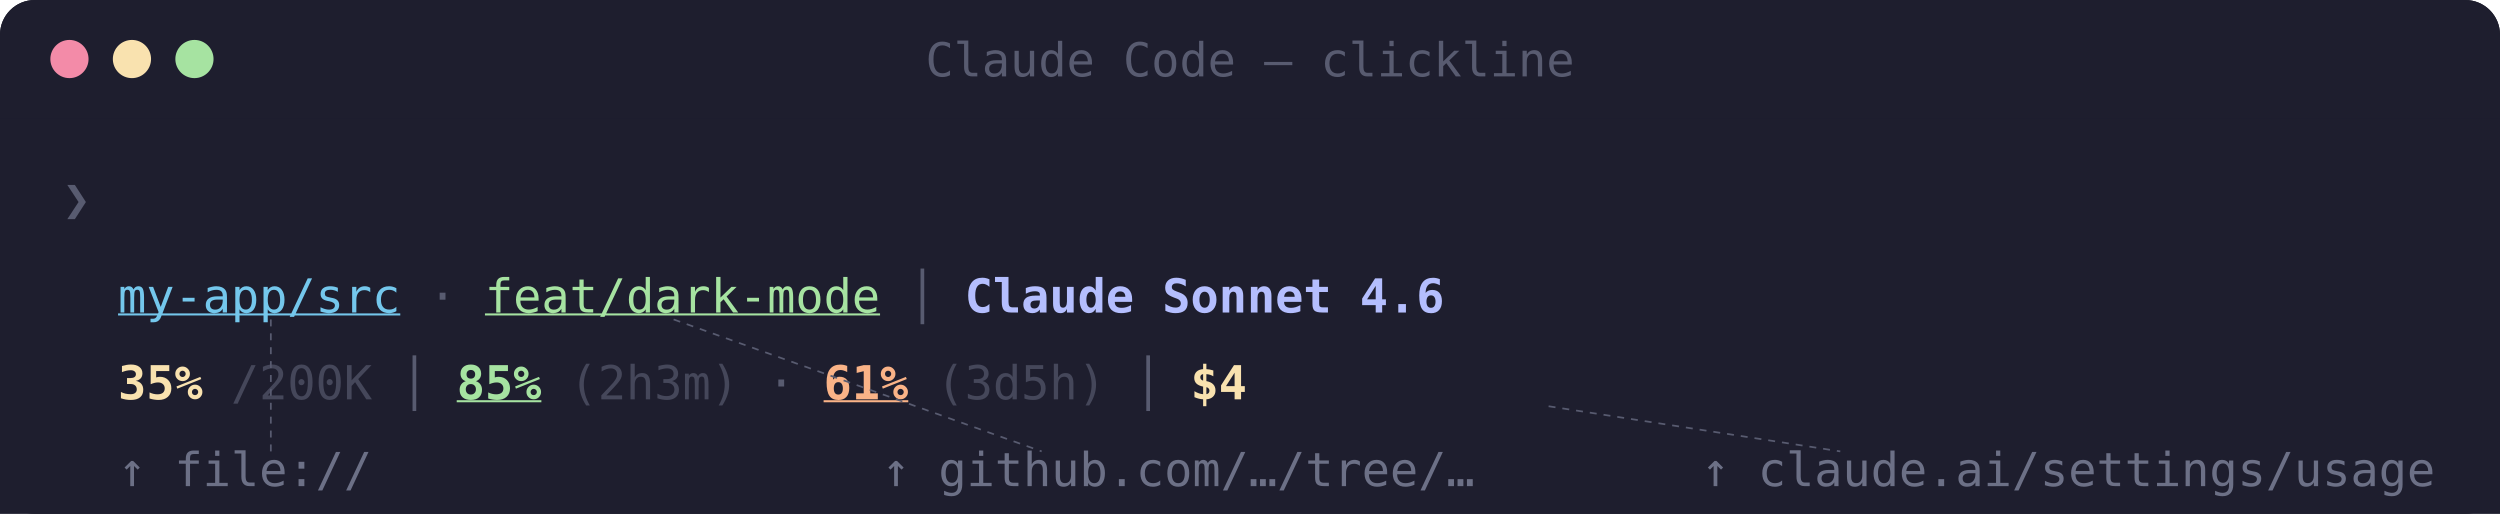
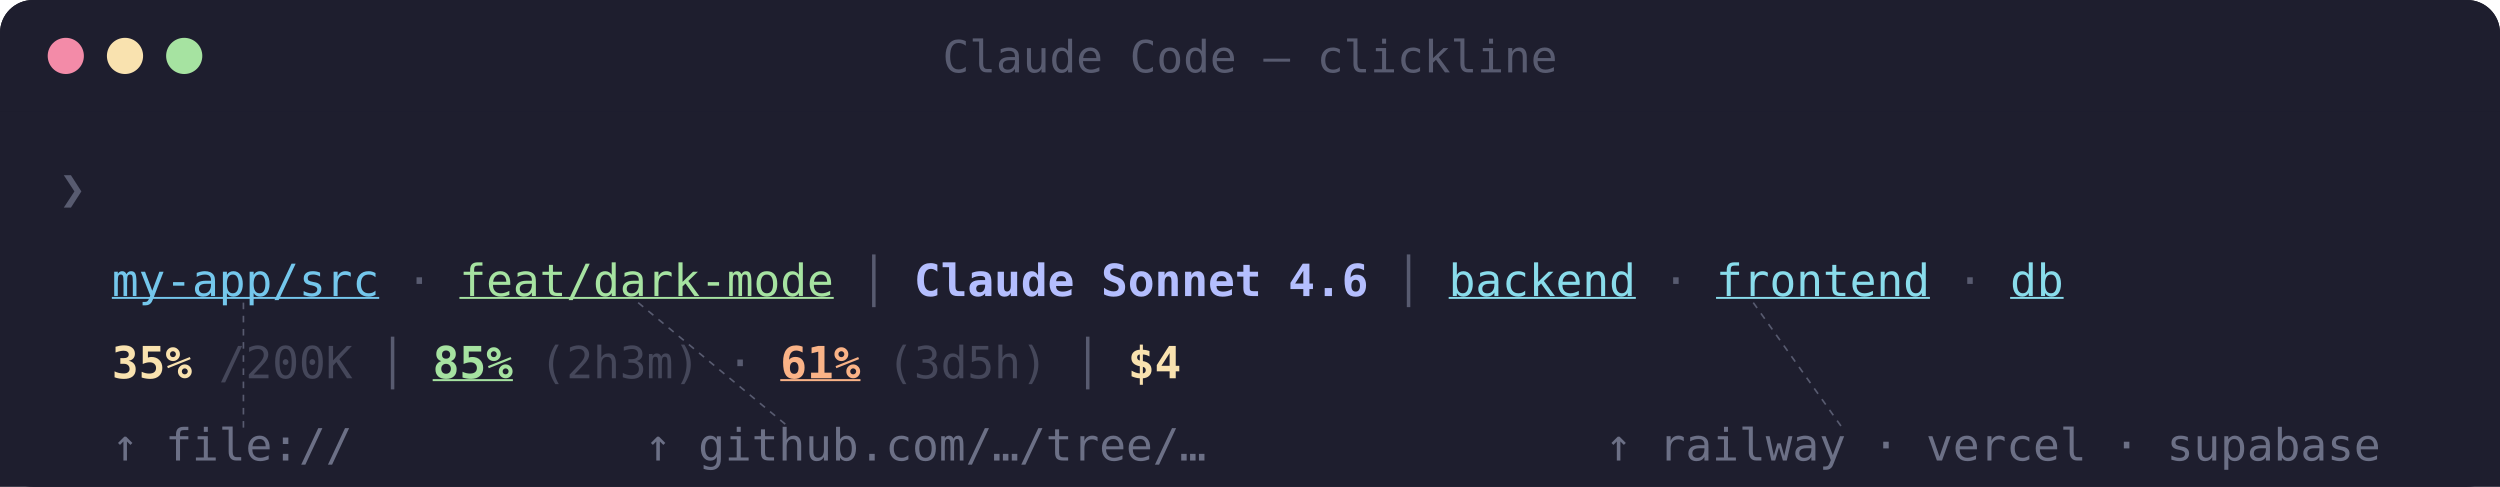
- <svg xmlns="http://www.w3.org/2000/svg" viewBox="0 0 720 148" width="720" height="148">
+ <svg xmlns="http://www.w3.org/2000/svg" viewBox="0 0 760 148" width="760" height="148">
  <defs>
    <style>
      text { font-family: 'JetBrains Mono', 'Menlo', 'Consolas', monospace; font-size: 13.5px; }
      .bold { font-weight: bold; }
      .italic { font-style: italic; }
      .link { text-decoration: underline; text-underline-offset: 3px; }
    </style>
  </defs>
-   <rect width="720" height="148" fill="#181825" rx="10" />
-   <rect width="720" height="34" fill="#1e1e2e" rx="10" />
-   <rect y="20" width="720" height="14" fill="#1e1e2e" />
+   <rect width="760" height="148" fill="#181825" rx="10" />
+   <rect width="760" height="34" fill="#1e1e2e" rx="10" />
+   <rect y="20" width="760" height="14" fill="#1e1e2e" />
  <circle cx="20" cy="17" r="5.5" fill="#f38ba8" />
  <circle cx="38" cy="17" r="5.5" fill="#f9e2af" />
  <circle cx="56" cy="17" r="5.5" fill="#a6e3a1" />
-   <text x="360" y="22" text-anchor="middle" fill="#585b70" font-size="12">Claude Code — clickline</text>
-   <rect y="34" width="720" height="114" fill="#1e1e2e" />
+   <text x="380" y="22" text-anchor="middle" fill="#585b70" font-size="12">Claude Code — clickline</text>
+   <rect y="34" width="760" height="114" fill="#1e1e2e" />
  <text x="18" y="62" fill="#585b70">❯</text>
  <text x="34" y="90">
    <tspan class="link" fill="#74c7ec">my-app/src</tspan>
    <tspan fill="#585b70"> · </tspan>
    <tspan class="link" fill="#a6e3a1">feat/dark-mode</tspan>
    <tspan fill="#585b70"> │ </tspan>
    <tspan class="bold" fill="#b4befe">Claude Sonnet 4.6</tspan>
+     <tspan fill="#585b70"> │ </tspan>
+     <tspan class="link" fill="#89dceb">backend</tspan>
+     <tspan fill="#585b70"> · </tspan>
+     <tspan class="link" fill="#89dceb">frontend</tspan>
+     <tspan fill="#585b70"> · </tspan>
+     <tspan class="link" fill="#89dceb">db</tspan>
  </text>
  <text x="34" y="115">
    <tspan class="bold" fill="#f9e2af">35%</tspan>
    <tspan fill="#45475a">/200K</tspan>
    <tspan fill="#585b70"> │ </tspan>
    <tspan class="bold link" fill="#a6e3a1">85%</tspan>
    <tspan fill="#45475a"> (2h3m)</tspan>
    <tspan fill="#585b70"> · </tspan>
    <tspan class="bold link" fill="#fab387">61%</tspan>
    <tspan fill="#45475a"> (3d5h)</tspan>
    <tspan fill="#585b70"> │ </tspan>
    <tspan class="bold" fill="#f9e2af">$4</tspan>
  </text>
-   <line x1="78" y1="92" x2="78" y2="130" stroke="#585b70" stroke-width="0.5" stroke-dasharray="2,2" />
+   <line x1="74" y1="92" x2="74" y2="130" stroke="#585b70" stroke-width="0.5" stroke-dasharray="2,2" />
  <text x="34" y="140" fill="#6c7086" font-size="10">↑ file://</text>
-   <line x1="194" y1="92" x2="300" y2="130" stroke="#585b70" stroke-width="0.5" stroke-dasharray="2,2" />
-   <text x="254" y="140" fill="#6c7086" font-size="10">↑ github.com/…/tree/…</text>
-   <line x1="446" y1="117" x2="530" y2="130" stroke="#585b70" stroke-width="0.5" stroke-dasharray="2,2" />
-   <text x="490" y="140" fill="#6c7086" font-size="10">↑ claude.ai/settings/usage</text>
+   <line x1="194" y1="92" x2="240" y2="130" stroke="#585b70" stroke-width="0.5" stroke-dasharray="2,2" />
+   <text x="196" y="140" fill="#6c7086" font-size="10">↑ github.com/…/tree/…</text>
+   <line x1="533" y1="92" x2="560" y2="130" stroke="#585b70" stroke-width="0.5" stroke-dasharray="2,2" />
+   <text x="488" y="140" fill="#6c7086" font-size="10">↑ railway · vercel · supabase</text>
</svg>
